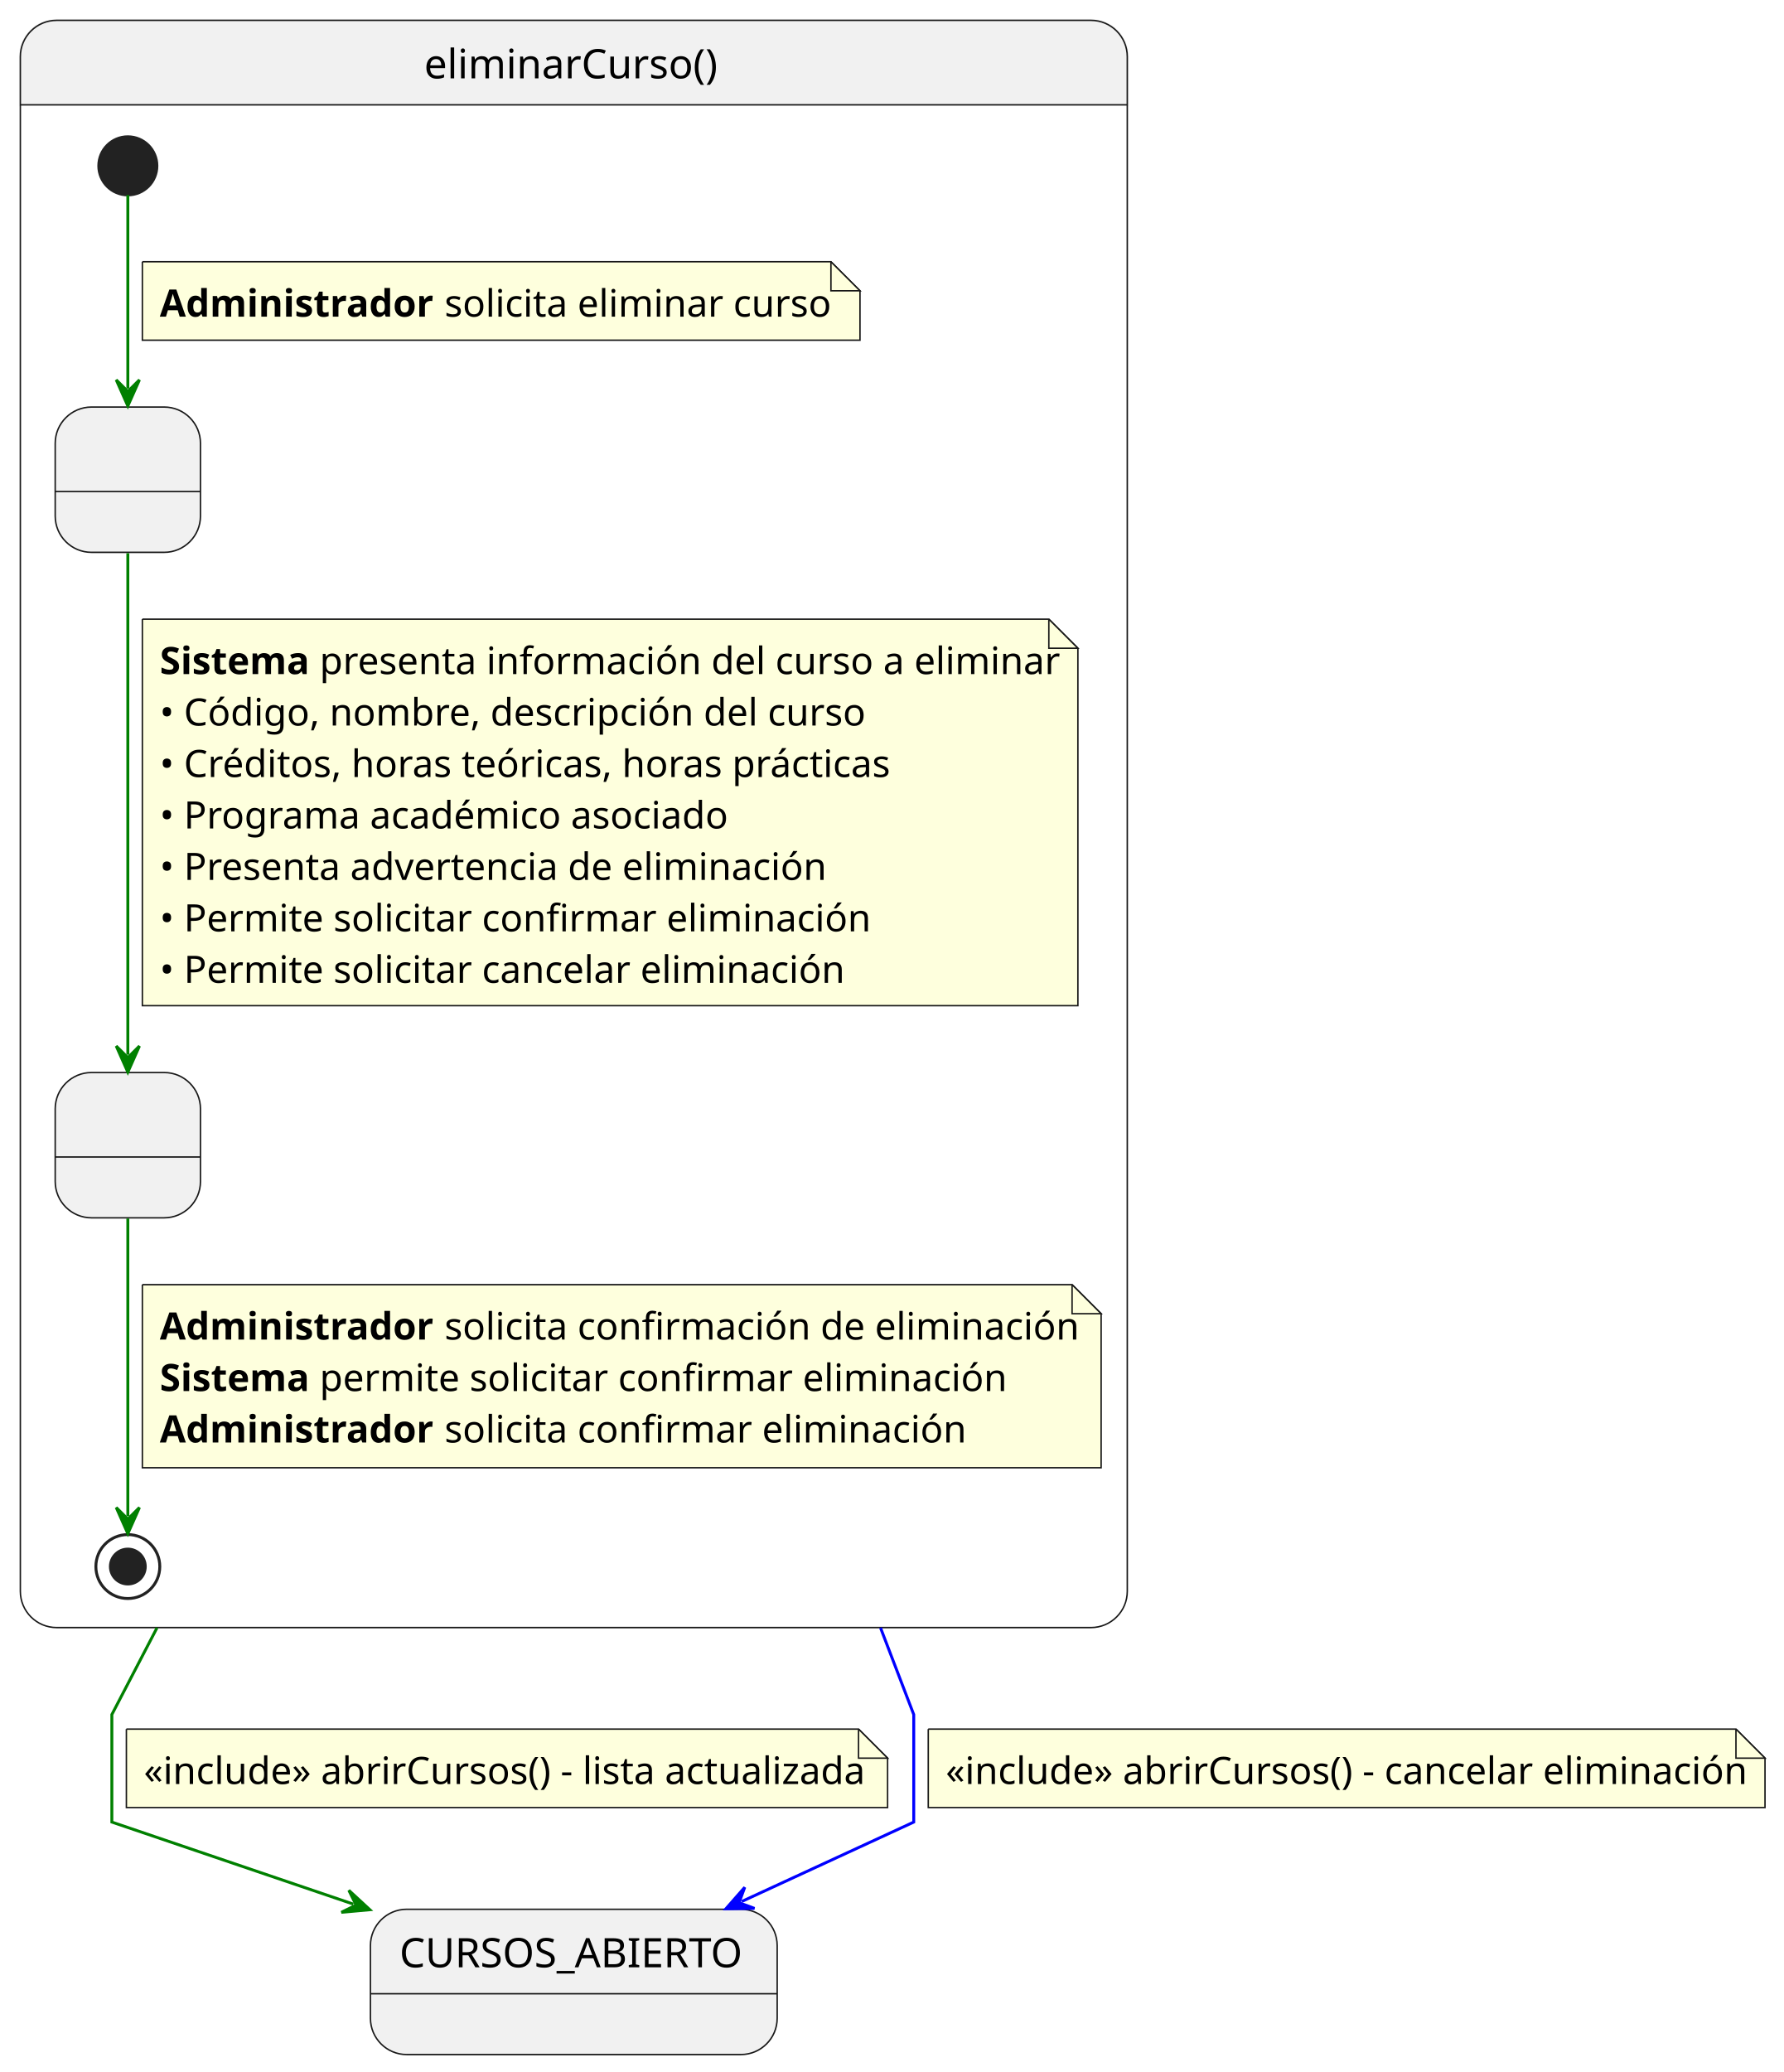
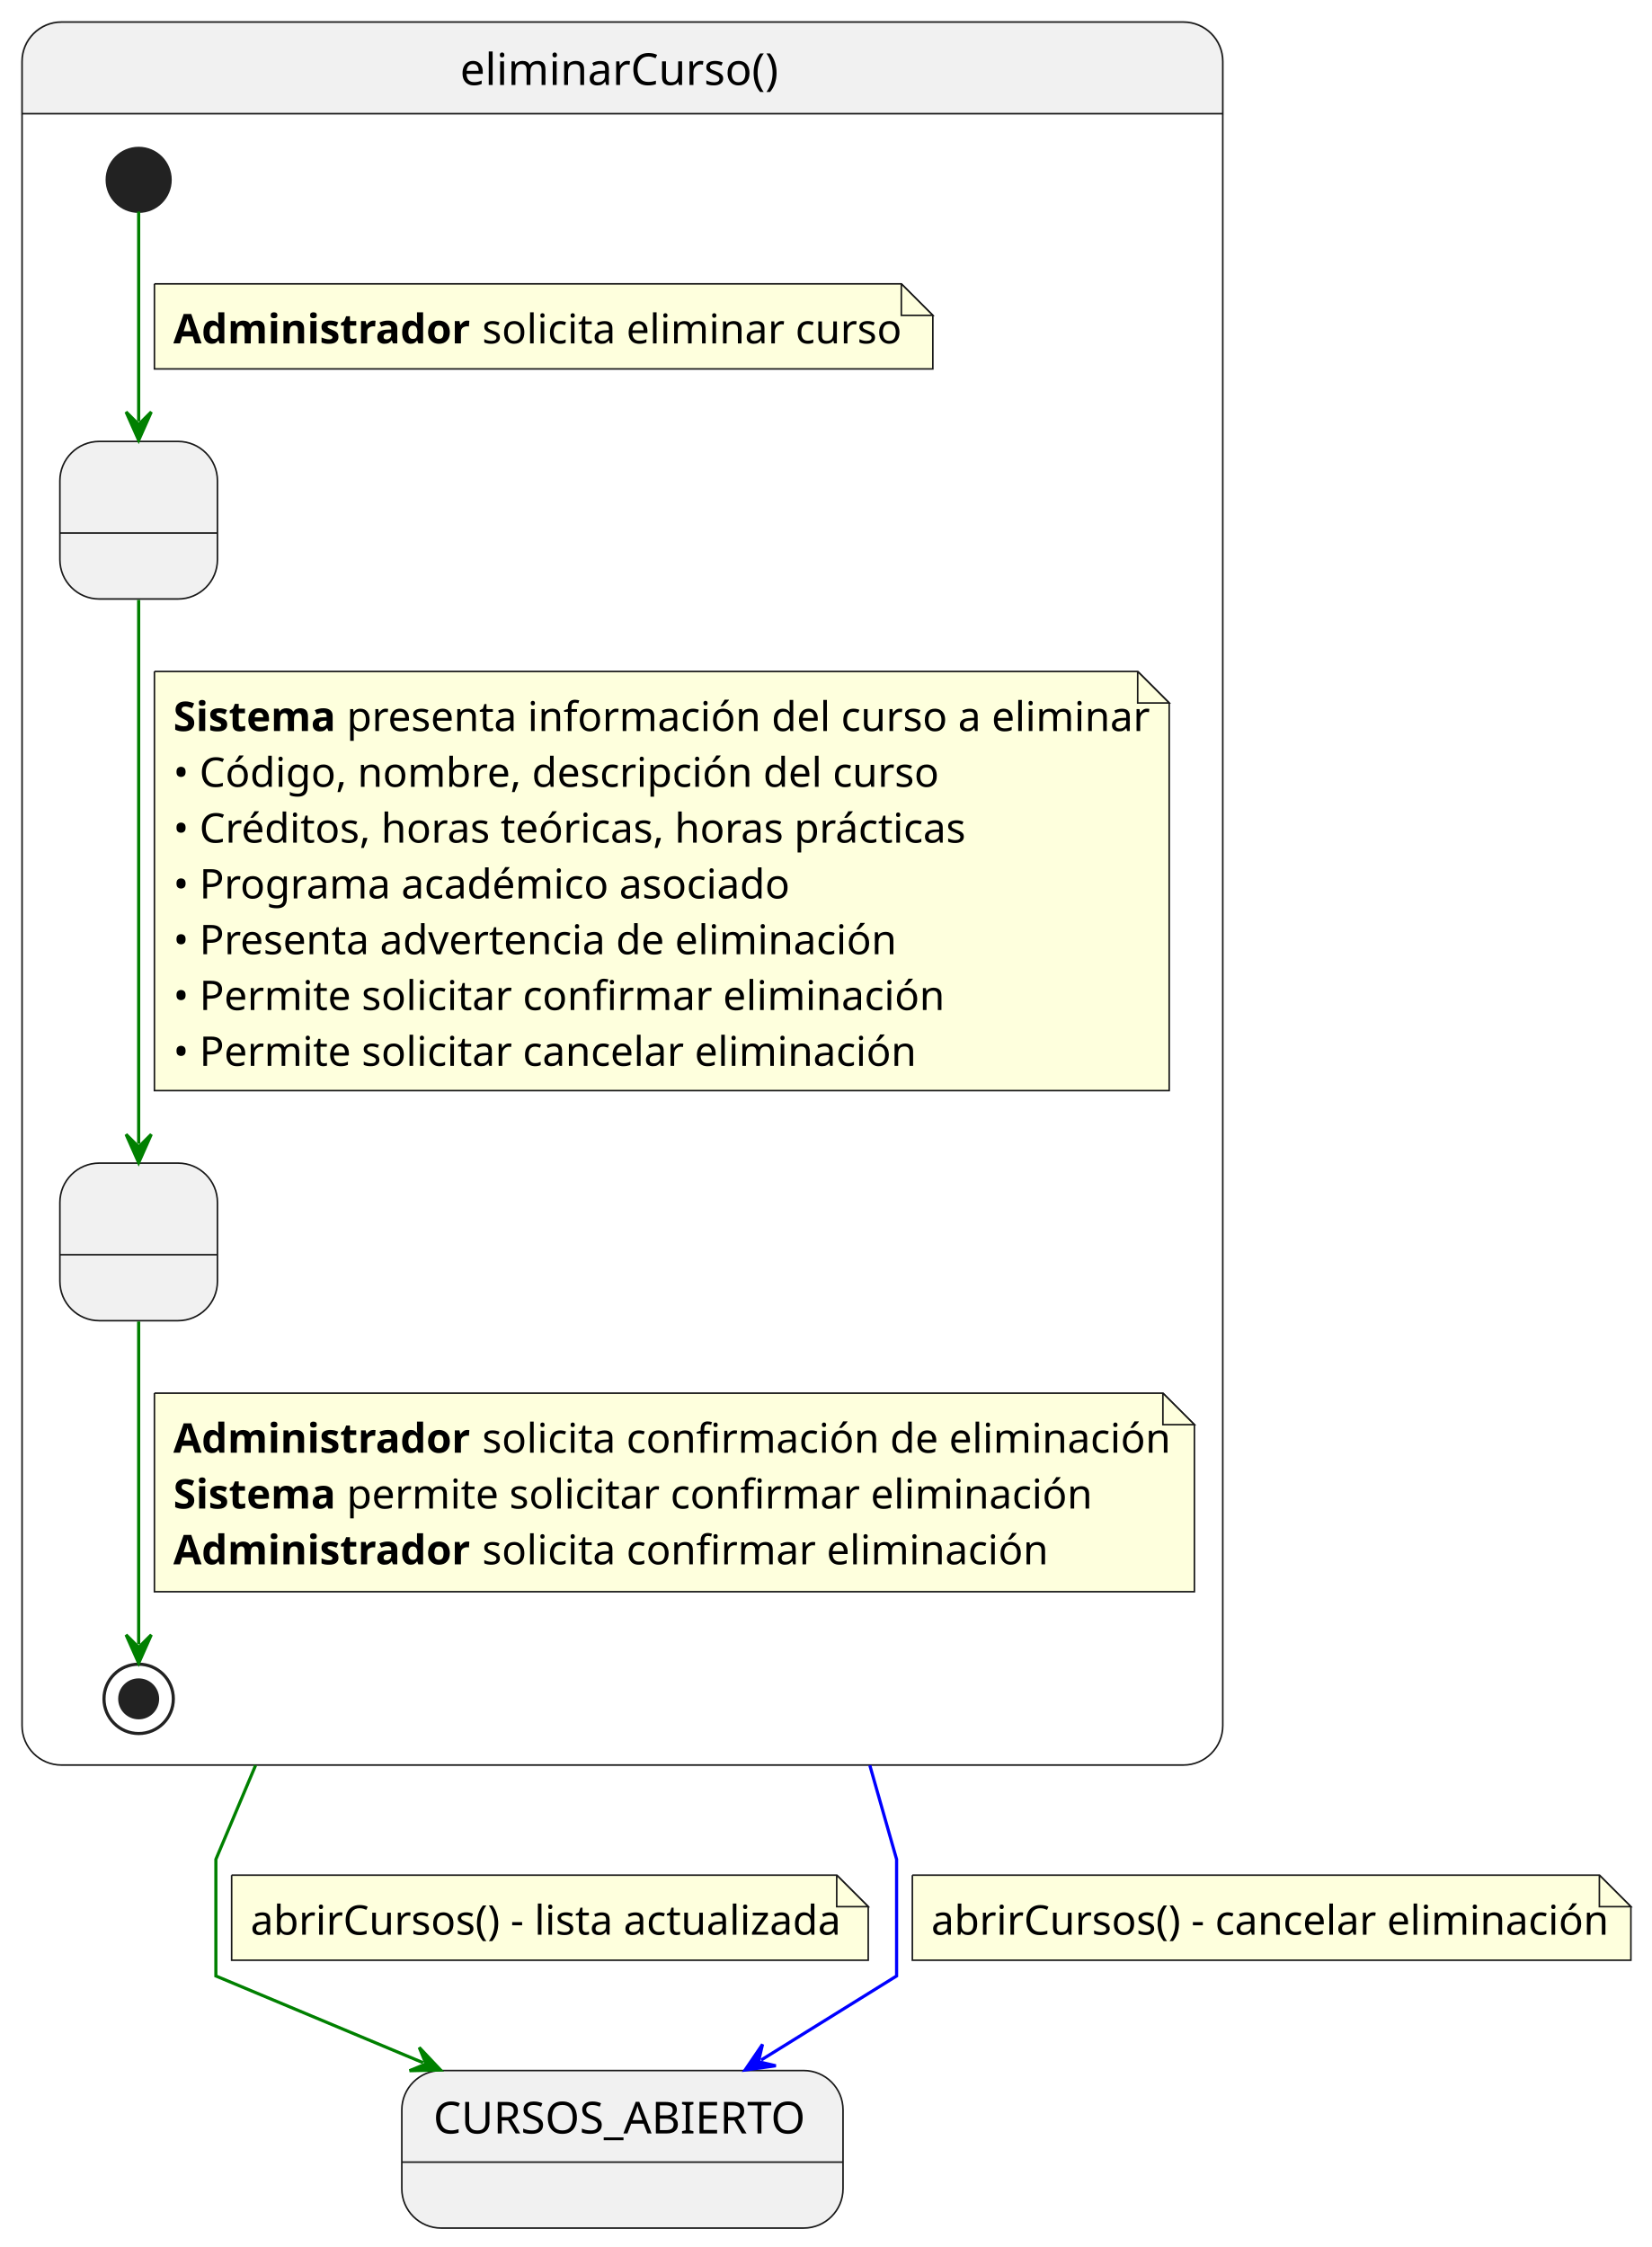
- <svg xmlns="http://www.w3.org/2000/svg" contentStyleType="text/css" height="713px" preserveAspectRatio="none" style="width:614px;height:713px;background:#FFFFFF;" version="1.1" viewBox="0 0 614 713" width="614px" zoomAndPan="magnify">
+ <svg xmlns="http://www.w3.org/2000/svg" contentStyleType="text/css" height="713px" preserveAspectRatio="none" style="width:524px;height:713px;background:#FFFFFF;" version="1.1" viewBox="0 0 524 713" width="524px" zoomAndPan="magnify">
  <defs />
  <g>
    <path d="M19.5,7 L375.5,7 A12.5,12.5 0 0 1 388,19.5 L388,36.068 L7,36.068 L7,19.5 A12.5,12.5 0 0 1 19.5,7 " fill="#F1F1F1" style="stroke:#F1F1F1;stroke-width:1.0;" />
    <rect fill="none" height="553.068" rx="12.5" ry="12.5" style="stroke:#181818;stroke-width:0.5;" width="381" x="7" y="7" />
    <line style="stroke:#181818;stroke-width:0.5;" x1="7" x2="388" y1="36.068" y2="36.068" />
    <text fill="#000000" font-family="sans-serif" font-size="14" lengthAdjust="spacing" textLength="103" x="146" y="26.966">eliminarCurso()</text>
    <g id="eliminarCurso.ConfirmandoEliminacion">
      <rect fill="#F1F1F1" height="50" rx="12.5" ry="12.5" style="stroke:#181818;stroke-width:0.5;" width="50" x="19" y="140.068" />
      <line style="stroke:#181818;stroke-width:0.5;" x1="19" x2="69" y1="169.136" y2="169.136" />
      <text fill="#000000" font-family="sans-serif" font-size="14" lengthAdjust="spacing" textLength="4" x="42" y="160.034"> </text>
    </g>
    <g id="eliminarCurso.EliminandoCurso">
      <rect fill="#F1F1F1" height="50" rx="12.5" ry="12.5" style="stroke:#181818;stroke-width:0.5;" width="50" x="19" y="369.068" />
      <line style="stroke:#181818;stroke-width:0.5;" x1="19" x2="69" y1="398.136" y2="398.136" />
      <text fill="#000000" font-family="sans-serif" font-size="14" lengthAdjust="spacing" textLength="4" x="42" y="389.034"> </text>
    </g>
    <ellipse cx="44" cy="57.068" fill="#222222" rx="10" ry="10" style="stroke:#222222;stroke-width:1.0;" />
    <ellipse cx="44" cy="539.068" fill="none" rx="11" ry="11" style="stroke:#222222;stroke-width:1.0;" />
    <ellipse cx="44" cy="539.068" fill="#222222" rx="6" ry="6" style="stroke:#222222;stroke-width:1.0;" />
    <g id="link_*start*eliminarCurso_ConfirmandoEliminacion">
      <path d="M44,67.108 C44,83.028 44,110.578 44,133.708 " fill="none" id="*start*eliminarCurso-to-ConfirmandoEliminacion" style="stroke:#008000;stroke-width:1.0;" />
      <polygon fill="#008000" points="44,139.708,48,130.708,44,134.708,40,130.708,44,139.708" style="stroke:#008000;stroke-width:1.0;" />
      <path d="M49,90.068 L49,117.068 L296,117.068 L296,100.068 L286,90.068 L49,90.068 " fill="#FEFFDD" style="stroke:#181818;stroke-width:0.5;" />
      <path d="M286,90.068 L286,100.068 L296,100.068 L286,90.068 " fill="#FEFFDD" style="stroke:#181818;stroke-width:0.5;" />
      <text fill="#000000" font-family="sans-serif" font-size="13" font-weight="bold" lengthAdjust="spacing" textLength="95" x="55" y="108.965">Administrador</text>
      <text fill="#000000" font-family="sans-serif" font-size="13" lengthAdjust="spacing" textLength="128" x="153" y="108.965">solicita eliminar curso</text>
    </g>
    <g id="link_ConfirmandoEliminacion_EliminandoCurso">
      <path d="M44,190.358 C44,234.048 44,319.388 44,362.948 " fill="none" id="ConfirmandoEliminacion-to-EliminandoCurso" style="stroke:#008000;stroke-width:1.0;" />
      <polygon fill="#008000" points="44,368.948,48,359.948,44,363.948,40,359.948,44,368.948" style="stroke:#008000;stroke-width:1.0;" />
      <path d="M49,213.068 L49,346.068 L371,346.068 L371,223.068 L361,213.068 L49,213.068 " fill="#FEFFDD" style="stroke:#181818;stroke-width:0.5;" />
      <path d="M361,213.068 L361,223.068 L371,223.068 L361,213.068 " fill="#FEFFDD" style="stroke:#181818;stroke-width:0.5;" />
      <text fill="#000000" font-family="sans-serif" font-size="13" font-weight="bold" lengthAdjust="spacing" textLength="52" x="55" y="231.965">Sistema</text>
      <text fill="#000000" font-family="sans-serif" font-size="13" lengthAdjust="spacing" textLength="246" x="110" y="231.965">presenta información del curso a eliminar</text>
      <text fill="#000000" font-family="sans-serif" font-size="13" lengthAdjust="spacing" textLength="236" x="55" y="249.671">• Código, nombre, descripción del curso</text>
      <text fill="#000000" font-family="sans-serif" font-size="13" lengthAdjust="spacing" textLength="244" x="55" y="267.377">• Créditos, horas teóricas, horas prácticas</text>
      <text fill="#000000" font-family="sans-serif" font-size="13" lengthAdjust="spacing" textLength="191" x="55" y="285.083">• Programa académico asociado</text>
      <text fill="#000000" font-family="sans-serif" font-size="13" lengthAdjust="spacing" textLength="223" x="55" y="302.789">• Presenta advertencia de eliminación</text>
      <text fill="#000000" font-family="sans-serif" font-size="13" lengthAdjust="spacing" textLength="236" x="55" y="320.495">• Permite solicitar confirmar eliminación</text>
      <text fill="#000000" font-family="sans-serif" font-size="13" lengthAdjust="spacing" textLength="227" x="55" y="338.201">• Permite solicitar cancelar eliminación</text>
    </g>
    <g id="link_EliminandoCurso_*end*eliminarCurso">
      <path d="M44,419.328 C44,451.038 44,499.198 44,521.748 " fill="none" id="EliminandoCurso-to-*end*eliminarCurso" style="stroke:#008000;stroke-width:1.0;" />
      <polygon fill="#008000" points="44,527.748,48,518.748,44,522.748,40,518.748,44,527.748" style="stroke:#008000;stroke-width:1.0;" />
      <path d="M49,442.068 L49,505.068 L379,505.068 L379,452.068 L369,442.068 L49,442.068 " fill="#FEFFDD" style="stroke:#181818;stroke-width:0.5;" />
      <path d="M369,442.068 L369,452.068 L379,452.068 L369,442.068 " fill="#FEFFDD" style="stroke:#181818;stroke-width:0.5;" />
      <text fill="#000000" font-family="sans-serif" font-size="13" font-weight="bold" lengthAdjust="spacing" textLength="95" x="55" y="460.965">Administrador</text>
      <text fill="#000000" font-family="sans-serif" font-size="13" lengthAdjust="spacing" textLength="211" x="153" y="460.965">solicita confirmación de eliminación</text>
      <text fill="#000000" font-family="sans-serif" font-size="13" font-weight="bold" lengthAdjust="spacing" textLength="52" x="55" y="478.671">Sistema</text>
      <text fill="#000000" font-family="sans-serif" font-size="13" lengthAdjust="spacing" textLength="228" x="110" y="478.671">permite solicitar confirmar eliminación</text>
      <text fill="#000000" font-family="sans-serif" font-size="13" font-weight="bold" lengthAdjust="spacing" textLength="95" x="55" y="496.377">Administrador</text>
      <text fill="#000000" font-family="sans-serif" font-size="13" lengthAdjust="spacing" textLength="173" x="153" y="496.377">solicita confirmar eliminación</text>
    </g>
    <g id="CURSOS_ABIERTO">
      <rect fill="#F1F1F1" height="50" rx="12.5" ry="12.5" style="stroke:#181818;stroke-width:0.5;" width="140" x="127.5" y="657" />
      <line style="stroke:#181818;stroke-width:0.5;" x1="127.5" x2="267.5" y1="686.068" y2="686.068" />
      <text fill="#000000" font-family="sans-serif" font-size="14" lengthAdjust="spacing" textLength="120" x="137.5" y="676.966">CURSOS_ABIERTO</text>
    </g>
    <g id="link_eliminarCurso_CURSOS_ABIERTO">
-       <path d="M54.04,560.15 C44.44,578.58 38.5,590 38.5,590 C38.5,590 38.5,627 38.5,627 C38.5,627 79.019,640.76 121.619,655.23 " fill="none" id="eliminarCurso-to-CURSOS_ABIERTO" style="stroke:#008000;stroke-width:1.0;" />
-       <polygon fill="#008000" points="127.3,657.16,120.065,650.478,122.566,655.552,117.492,658.053,127.3,657.16" style="stroke:#008000;stroke-width:1.0;" />
-       <path d="M43.5,595 L43.5,622 L305.5,622 L305.5,605 L295.5,595 L43.5,595 " fill="#FEFFDD" style="stroke:#181818;stroke-width:0.5;" />
-       <path d="M295.5,595 L295.5,605 L305.5,605 L295.5,595 " fill="#FEFFDD" style="stroke:#181818;stroke-width:0.5;" />
-       <text fill="#000000" font-family="sans-serif" font-size="13" lengthAdjust="spacing" textLength="241" x="49.5" y="613.897">«include» abrirCursos() - lista actualizada</text>
+       <path d="M81.1,560.15 C73.32,578.58 68.5,590 68.5,590 C68.5,590 68.5,627 68.5,627 C68.5,627 99.905,640.154 134.255,654.524 " fill="none" id="eliminarCurso-to-CURSOS_ABIERTO" style="stroke:#008000;stroke-width:1.0;" />
+       <polygon fill="#008000" points="139.79,656.84,133.031,649.677,135.177,654.91,129.944,657.057,139.79,656.84" style="stroke:#008000;stroke-width:1.0;" />
+       <path d="M73.5,595 L73.5,622 L275.5,622 L275.5,605 L265.5,595 L73.5,595 " fill="#FEFFDD" style="stroke:#181818;stroke-width:0.5;" />
+       <path d="M265.5,595 L265.5,605 L275.5,605 L265.5,595 " fill="#FEFFDD" style="stroke:#181818;stroke-width:0.5;" />
+       <text fill="#000000" font-family="sans-serif" font-size="13" lengthAdjust="spacing" textLength="181" x="79.5" y="613.897">abrirCursos() - lista actualizada</text>
    </g>
    <g id="link_eliminarCurso_CURSOS_ABIERTO">
-       <path d="M303.07,560.15 C310.13,578.58 314.5,590 314.5,590 C314.5,590 314.5,627 314.5,627 C314.5,627 286.438,639.957 255.288,654.327 " fill="none" id="eliminarCurso-to-CURSOS_ABIERTO-1" style="stroke:#0000FF;stroke-width:1.0;" />
-       <polygon fill="#0000FF" points="249.84,656.84,259.688,656.702,254.38,654.745,256.337,649.438,249.84,656.84" style="stroke:#0000FF;stroke-width:1.0;" />
-       <path d="M319.5,595 L319.5,622 L607.5,622 L607.5,605 L597.5,595 L319.5,595 " fill="#FEFFDD" style="stroke:#181818;stroke-width:0.5;" />
-       <path d="M597.5,595 L597.5,605 L607.5,605 L597.5,595 " fill="#FEFFDD" style="stroke:#181818;stroke-width:0.5;" />
-       <text fill="#000000" font-family="sans-serif" font-size="13" lengthAdjust="spacing" textLength="267" x="325.5" y="613.897">«include» abrirCursos() - cancelar eliminación</text>
+       <path d="M276,560.15 C281.25,578.58 284.5,590 284.5,590 C284.5,590 284.5,627 284.5,627 C284.5,627 264.678,639.307 241.518,653.677 " fill="none" id="eliminarCurso-to-CURSOS_ABIERTO-1" style="stroke:#0000FF;stroke-width:1.0;" />
+       <polygon fill="#0000FF" points="236.42,656.84,246.176,655.494,240.669,654.204,241.959,648.696,236.42,656.84" style="stroke:#0000FF;stroke-width:1.0;" />
+       <path d="M289.5,595 L289.5,622 L517.5,622 L517.5,605 L507.5,595 L289.5,595 " fill="#FEFFDD" style="stroke:#181818;stroke-width:0.5;" />
+       <path d="M507.5,595 L507.5,605 L517.5,605 L507.5,595 " fill="#FEFFDD" style="stroke:#181818;stroke-width:0.5;" />
+       <text fill="#000000" font-family="sans-serif" font-size="13" lengthAdjust="spacing" textLength="207" x="295.5" y="613.897">abrirCursos() - cancelar eliminación</text>
    </g>
  </g>
</svg>
